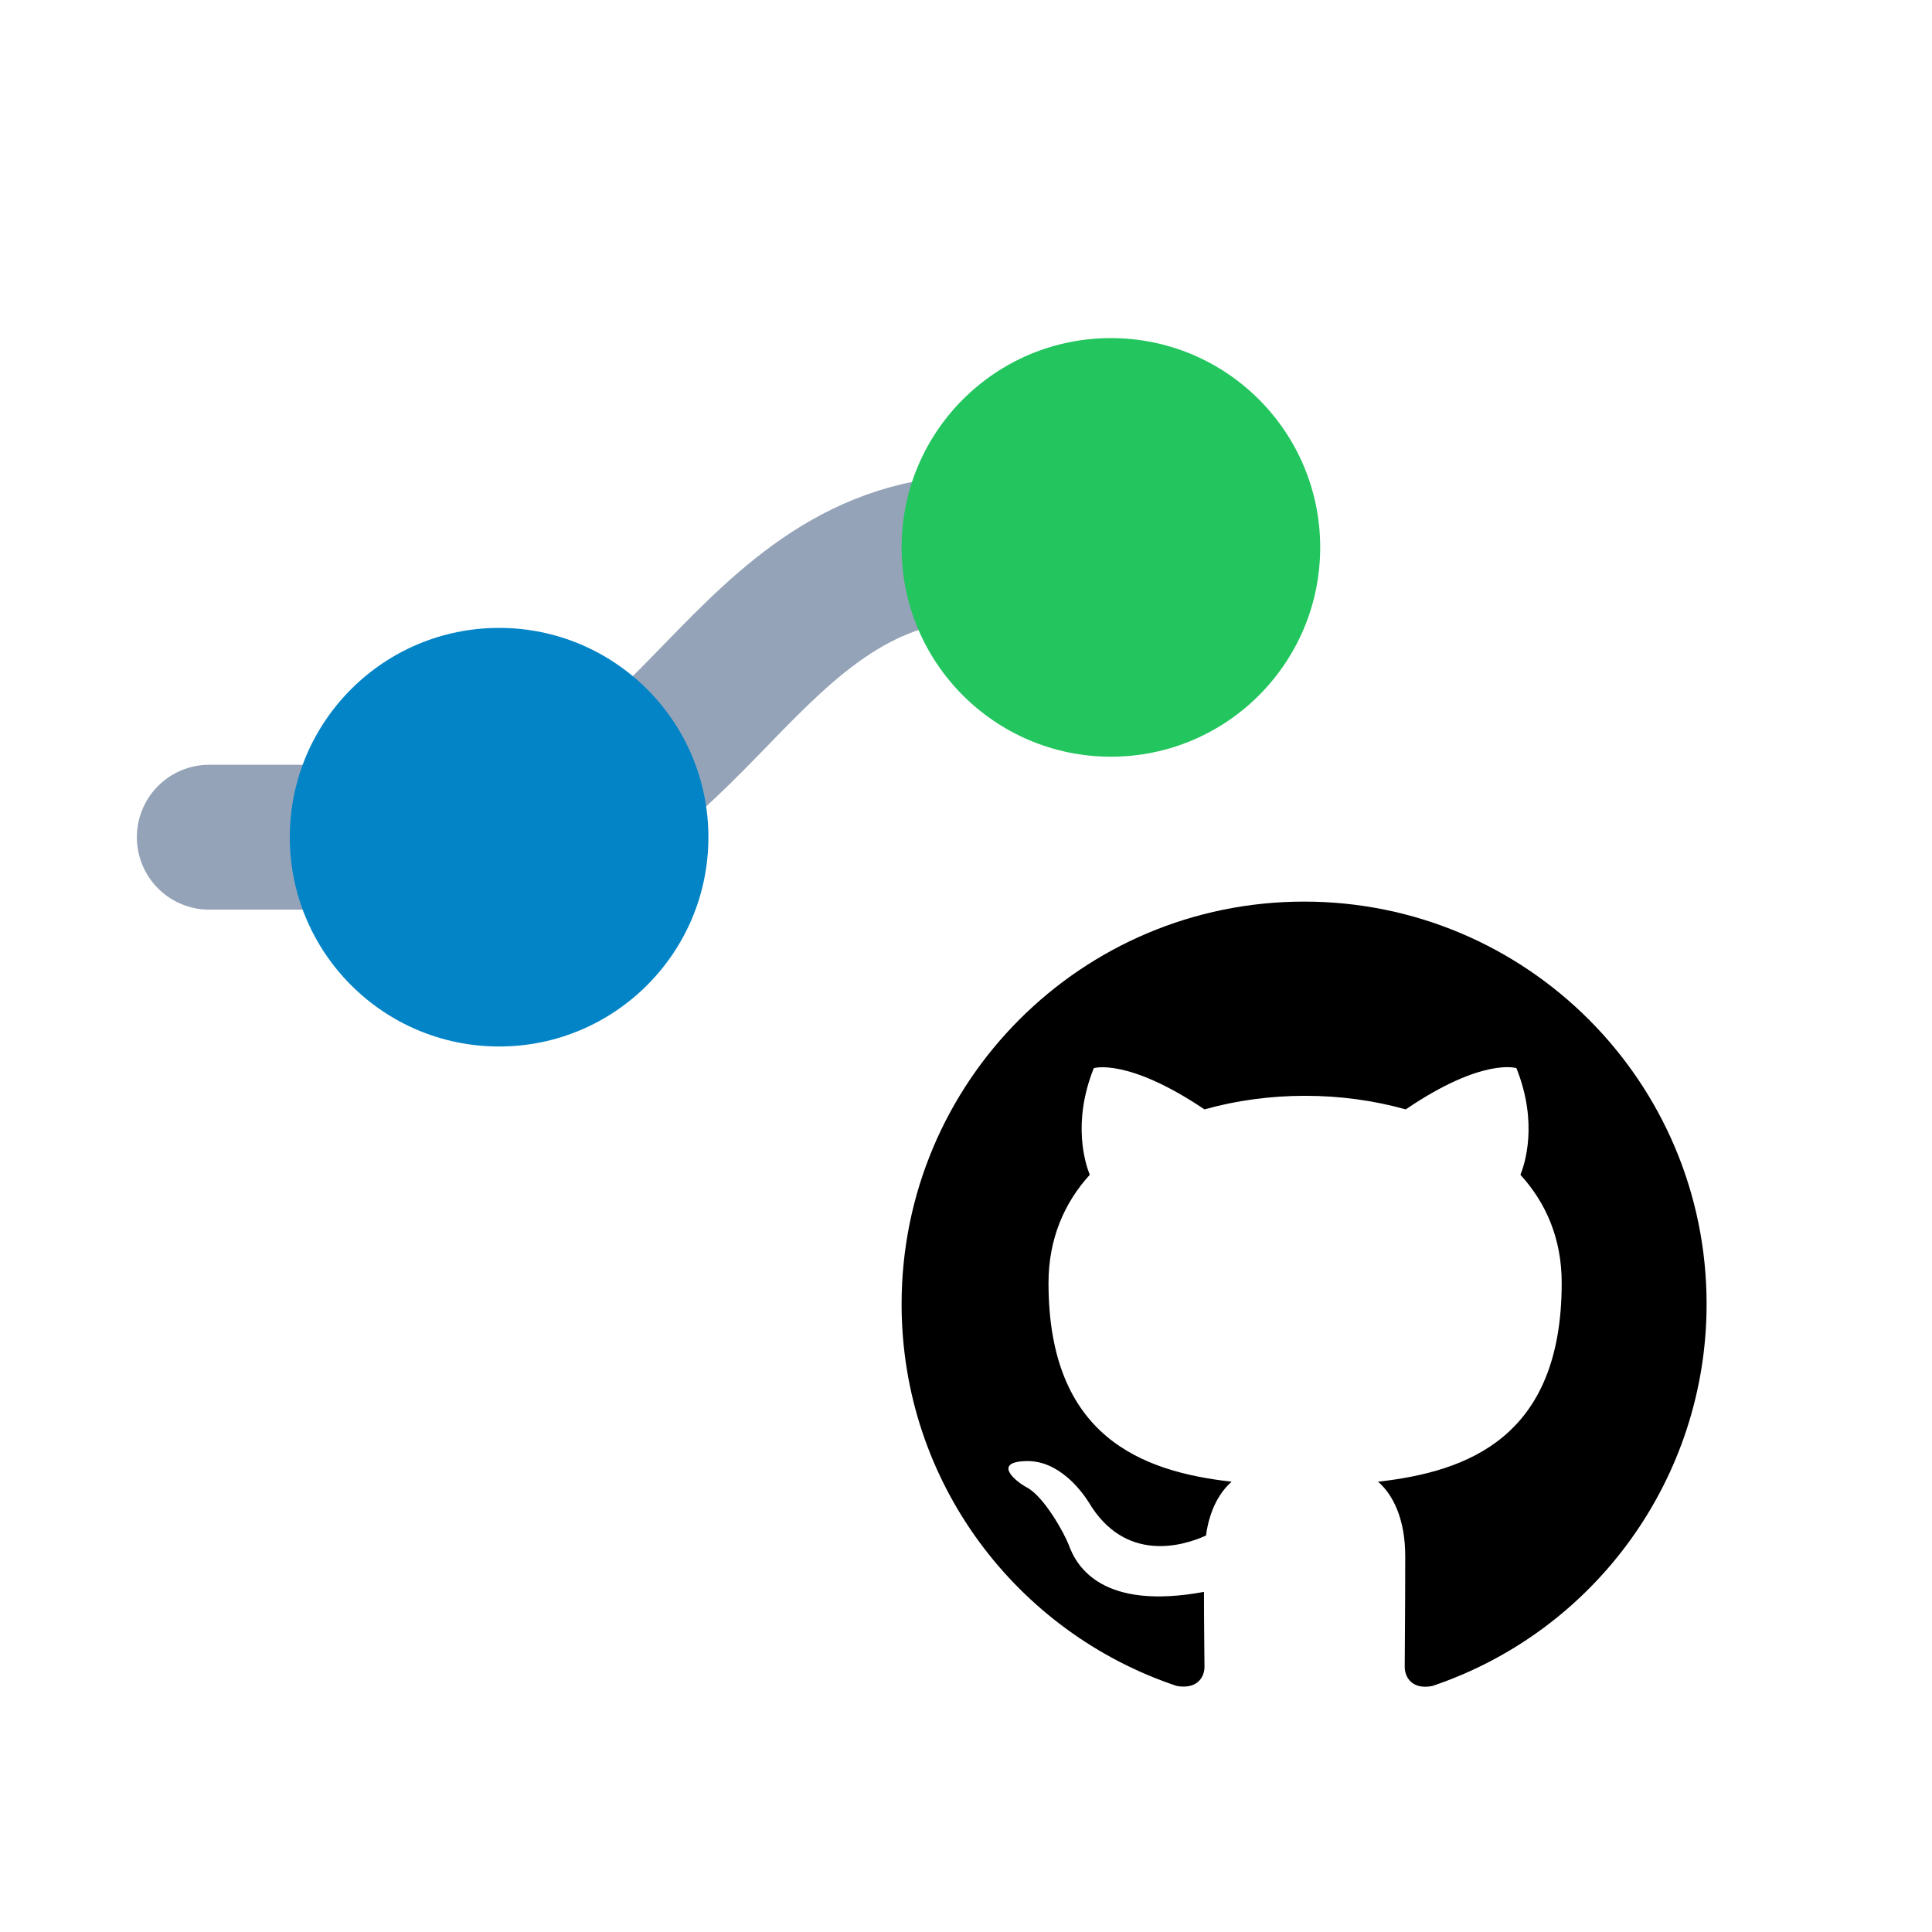
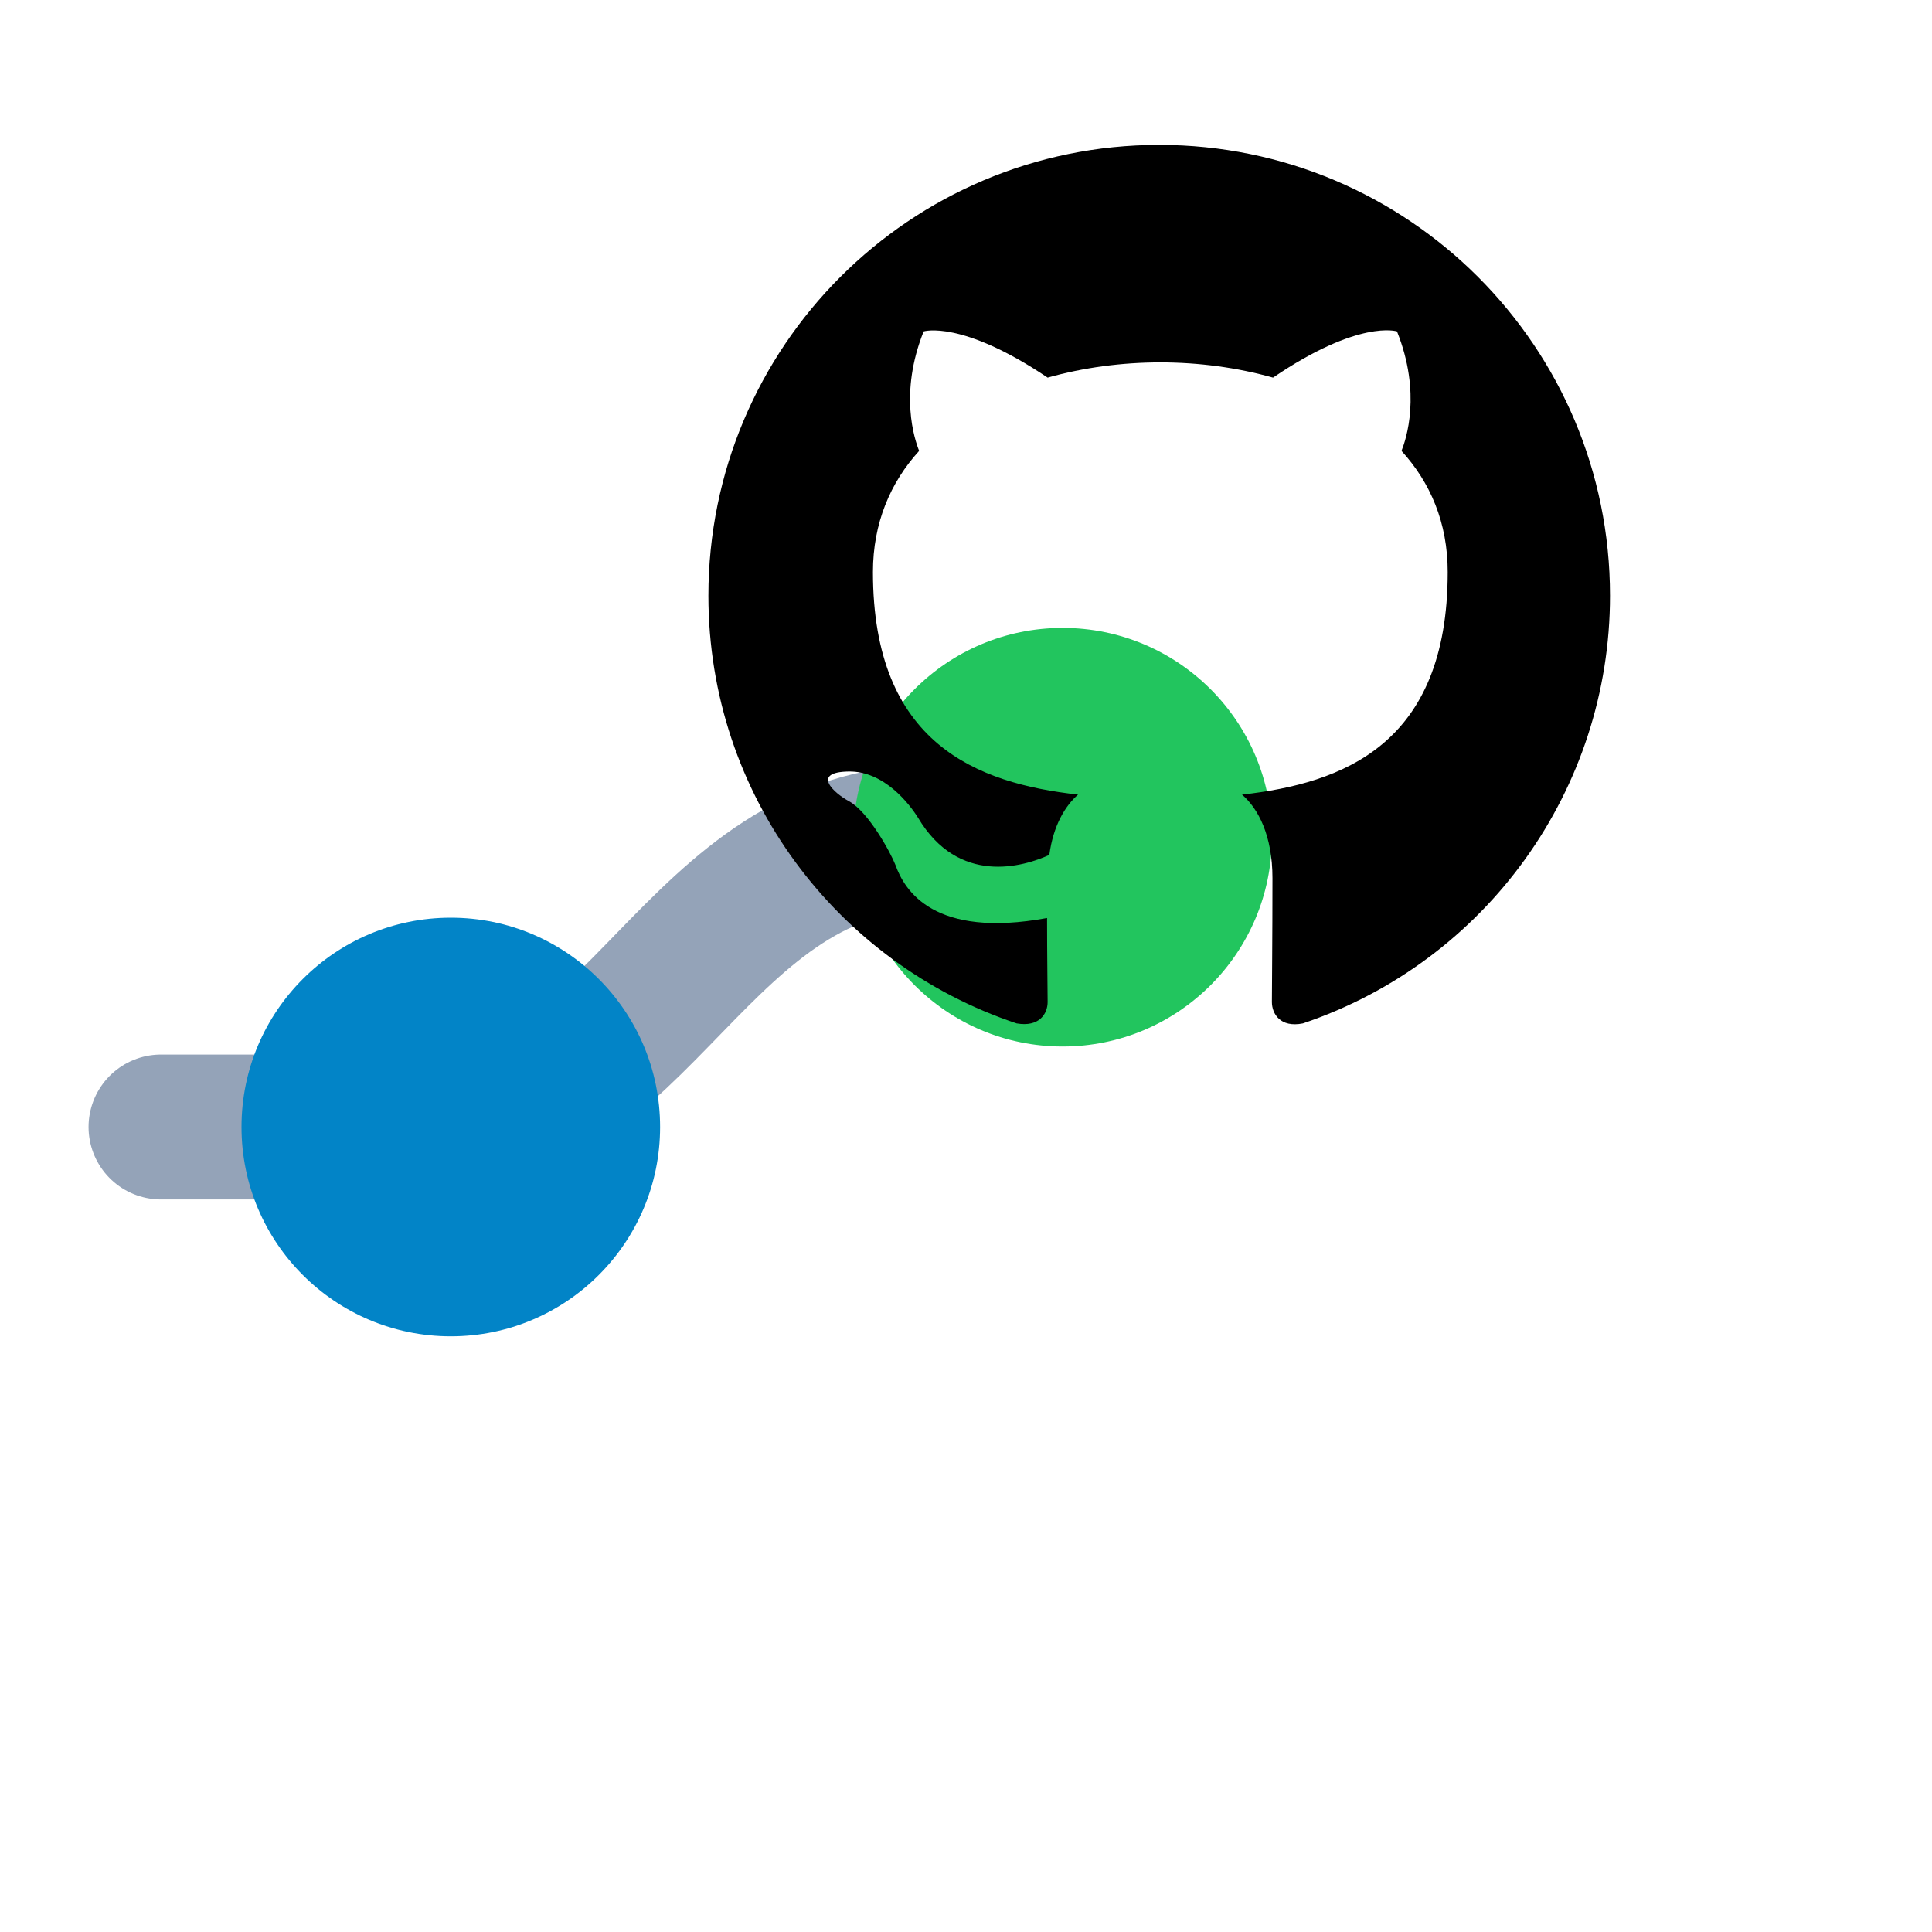
<svg xmlns="http://www.w3.org/2000/svg" viewBox="0 0 24 24" width="24" height="24">
-   <path d="M2.6 10.4h3.2c2.8 0 3.4-3.6 6.4-3.6h2" fill="none" stroke="#94a3b8" stroke-width="1.8" stroke-linecap="round" />
-   <circle cx="6.2" cy="10.4" r="2.6" fill="#0284c7" />
-   <circle cx="13.8" cy="6.8" r="2.6" fill="#22c55e" />
-   <path d="M8 0C3.58 0 0 3.58 0 8c0 3.54 2.29 6.53 5.47 7.59.4.07.55-.17.55-.38 0-.19-.01-.82-.01-1.49-2.01.37-2.53-.49-2.69-.94-.09-.23-.48-.94-.82-1.13-.28-.15-.68-.52-.01-.53.63-.01 1.08.58 1.23.82.72 1.21 1.87.87 2.33.66.07-.52.28-.87.51-1.07-1.78-.2-3.64-.89-3.64-3.95 0-.87.31-1.59.82-2.15-.08-.2-.36-1.02.08-2.12 0 0 .67-.21 2.2.82.64-.18 1.32-.27 2-.27s1.36.09 2 .27c1.53-1.04 2.2-.82 2.2-.82.44 1.1.16 1.92.08 2.12.51.56.82 1.27.82 2.15 0 3.07-1.87 3.75-3.65 3.95.29.25.54.73.54 1.48 0 1.07-.01 1.93-.01 2.2 0 .21.15.46.55.38A8.01 8.01 0 0 0 16 8c0-4.42-3.58-8-8-8" transform="translate(11.2 11.2) scale(0.625)" fill="#000" />
+   <g transform="translate(1.2 6.2)">
+     <g transform="translate(-1.8 -2.6)">
+       <path d="M2.6 10.4h3.2c2.8 0 3.4-3.6 6.4-3.6h2" fill="none" stroke="#94a3b8" stroke-width="1.8" stroke-linecap="round" />
+       <circle cx="6.2" cy="10.4" r="2.6" fill="#0284c7" />
+       <circle cx="13.8" cy="6.8" r="2.6" fill="#22c55e" />
+     </g>
+   </g>
+   <g transform="translate(8.8 1.8)">
+     <path d="M8 0C3.58 0 0 3.58 0 8c0 3.54 2.29 6.53 5.47 7.59.4.07.55-.17.55-.38 0-.19-.01-.82-.01-1.49-2.01.37-2.53-.49-2.69-.94-.09-.23-.48-.94-.82-1.13-.28-.15-.68-.52-.01-.53.63-.01 1.08.58 1.23.82.72 1.21 1.87.87 2.33.66.07-.52.28-.87.51-1.07-1.78-.2-3.64-.89-3.64-3.95 0-.87.31-1.59.82-2.15-.08-.2-.36-1.02.08-2.12 0 0 .67-.21 2.2.82.64-.18 1.32-.27 2-.27s1.36.09 2 .27c1.53-1.04 2.2-.82 2.2-.82.44 1.1.16 1.92.08 2.12.51.56.82 1.27.82 2.15 0 3.07-1.87 3.75-3.65 3.95.29.25.54.73.54 1.48 0 1.07-.01 1.93-.01 2.2 0 .21.15.46.55.38A8.01 8.01 0 0 0 16 8c0-4.42-3.58-8-8-8" transform="scale(0.7)" fill="#000" />
+   </g>
</svg>
